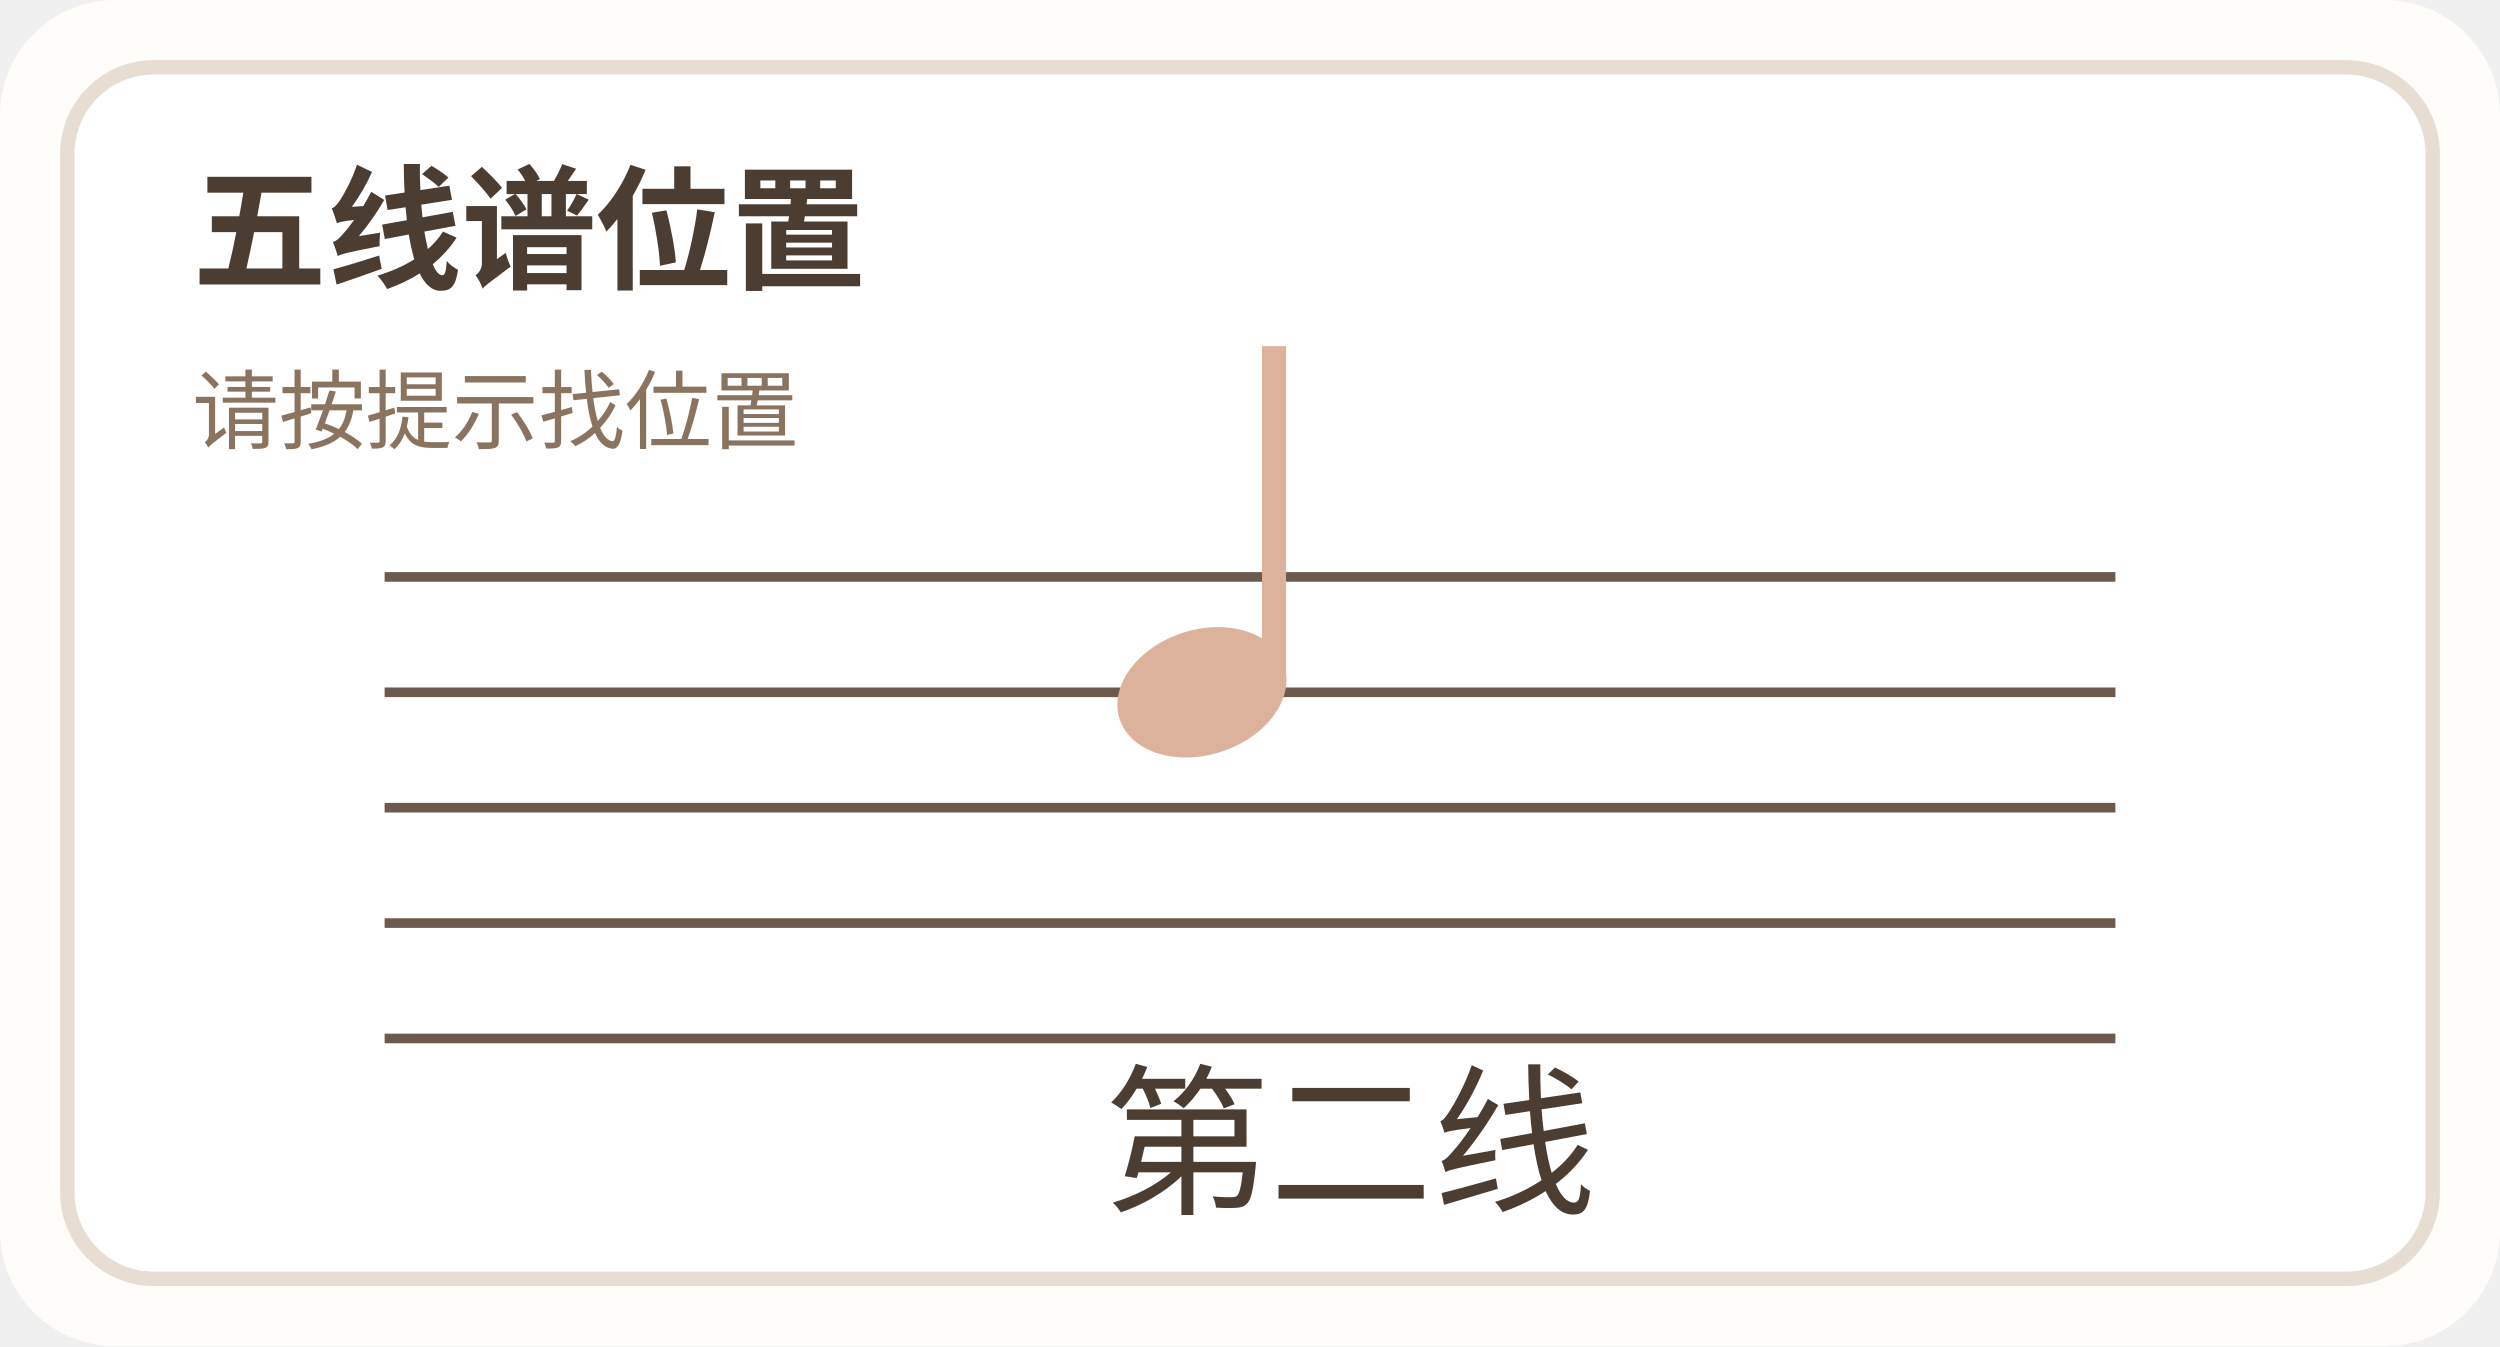
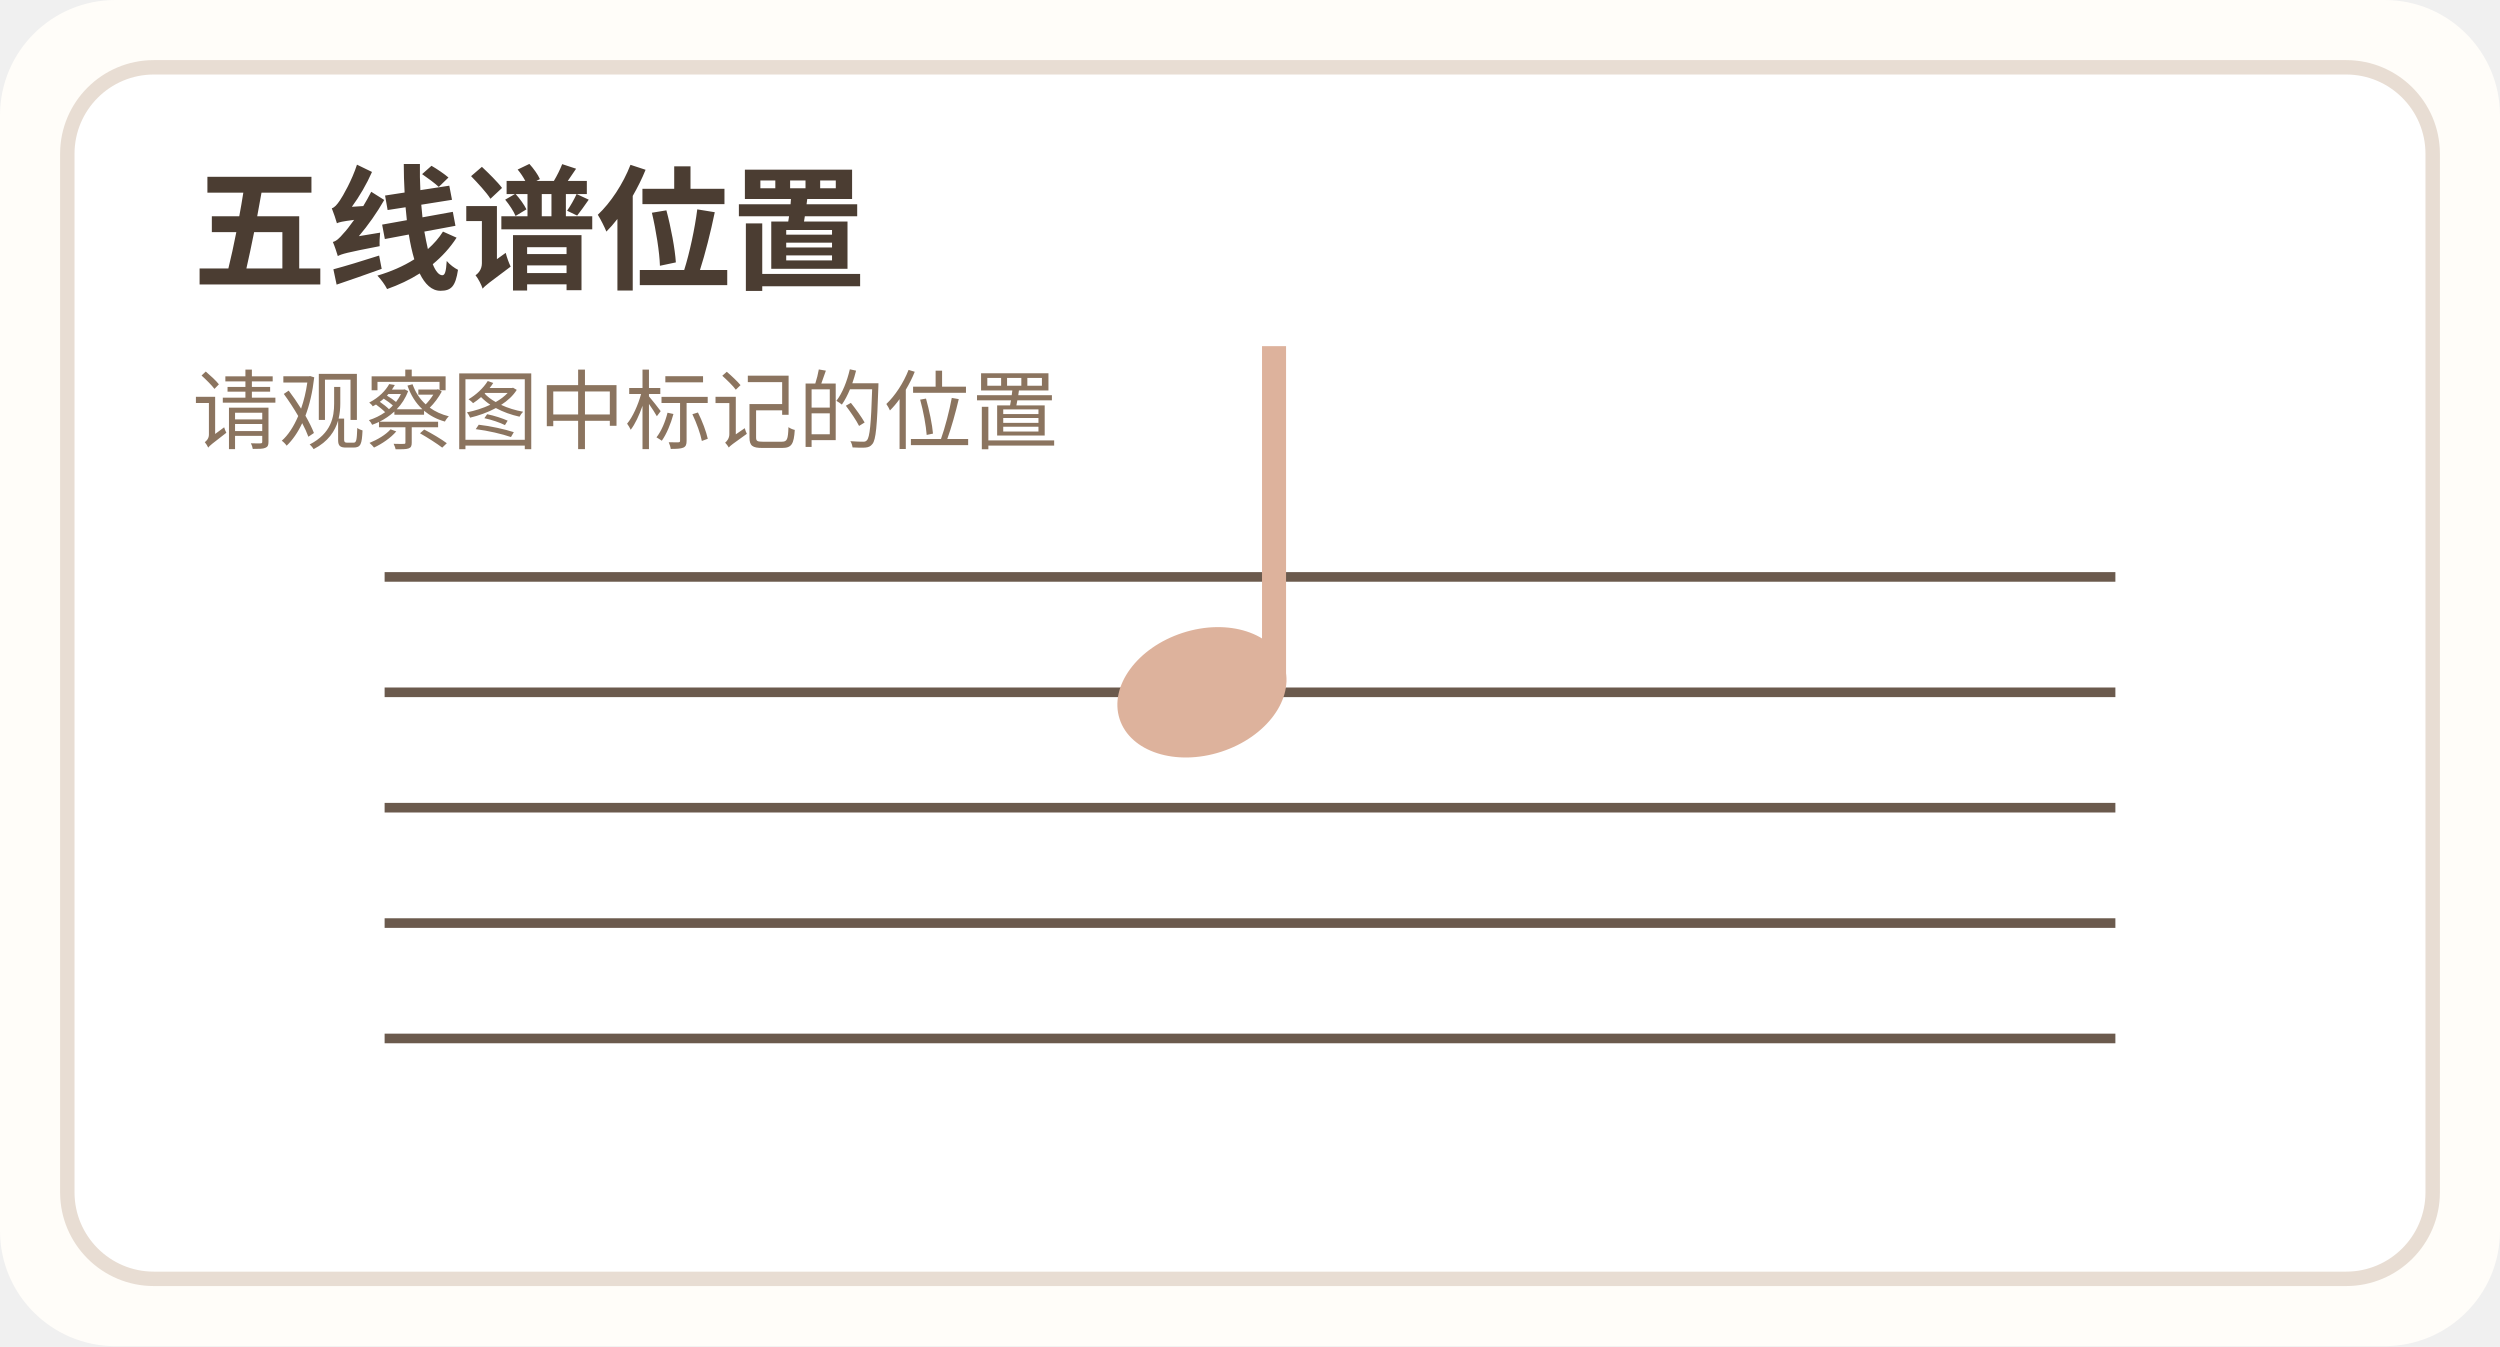
<svg xmlns="http://www.w3.org/2000/svg" width="520" height="280" viewBox="0 0 520 280">
  <rect width="100%" height="100%" rx="24" fill="#FFFDF9" />
  <rect x="14" y="14" width="492" height="252" rx="18" fill="#FFFFFF" stroke="#E8DDD3" stroke-width="3" />
  <text x="40" y="58" font-size="28" font-family="Arial, sans-serif" fill="#4B3D32" font-weight="700">五线谱位置</text>
-   <text x="40" y="92" font-size="18" font-family="Arial, sans-serif" fill="#8B745F">请按提示找位置</text>
+   <text x="40" y="92" font-size="18" font-family="Arial, sans-serif" fill="#8B745F">请观察图中标记的位置</text>
  <line x1="80" y1="120" x2="440" y2="120" stroke="#6B5A4D" stroke-width="2" />
  <line x1="80" y1="144" x2="440" y2="144" stroke="#6B5A4D" stroke-width="2" />
  <line x1="80" y1="168" x2="440" y2="168" stroke="#6B5A4D" stroke-width="2" />
  <line x1="80" y1="192" x2="440" y2="192" stroke="#6B5A4D" stroke-width="2" />
  <line x1="80" y1="216" x2="440" y2="216" stroke="#6B5A4D" stroke-width="2" />
  <ellipse cx="250" cy="144" rx="18" ry="13" fill="#DDB29C" transform="rotate(-18 250 144)" />
  <line x1="265" y1="142" x2="265" y2="72" stroke="#DDB29C" stroke-width="5" />
-   <text x="230" y="250" font-size="34" font-family="Arial" fill="#4B3D32">第二线</text>
</svg>
